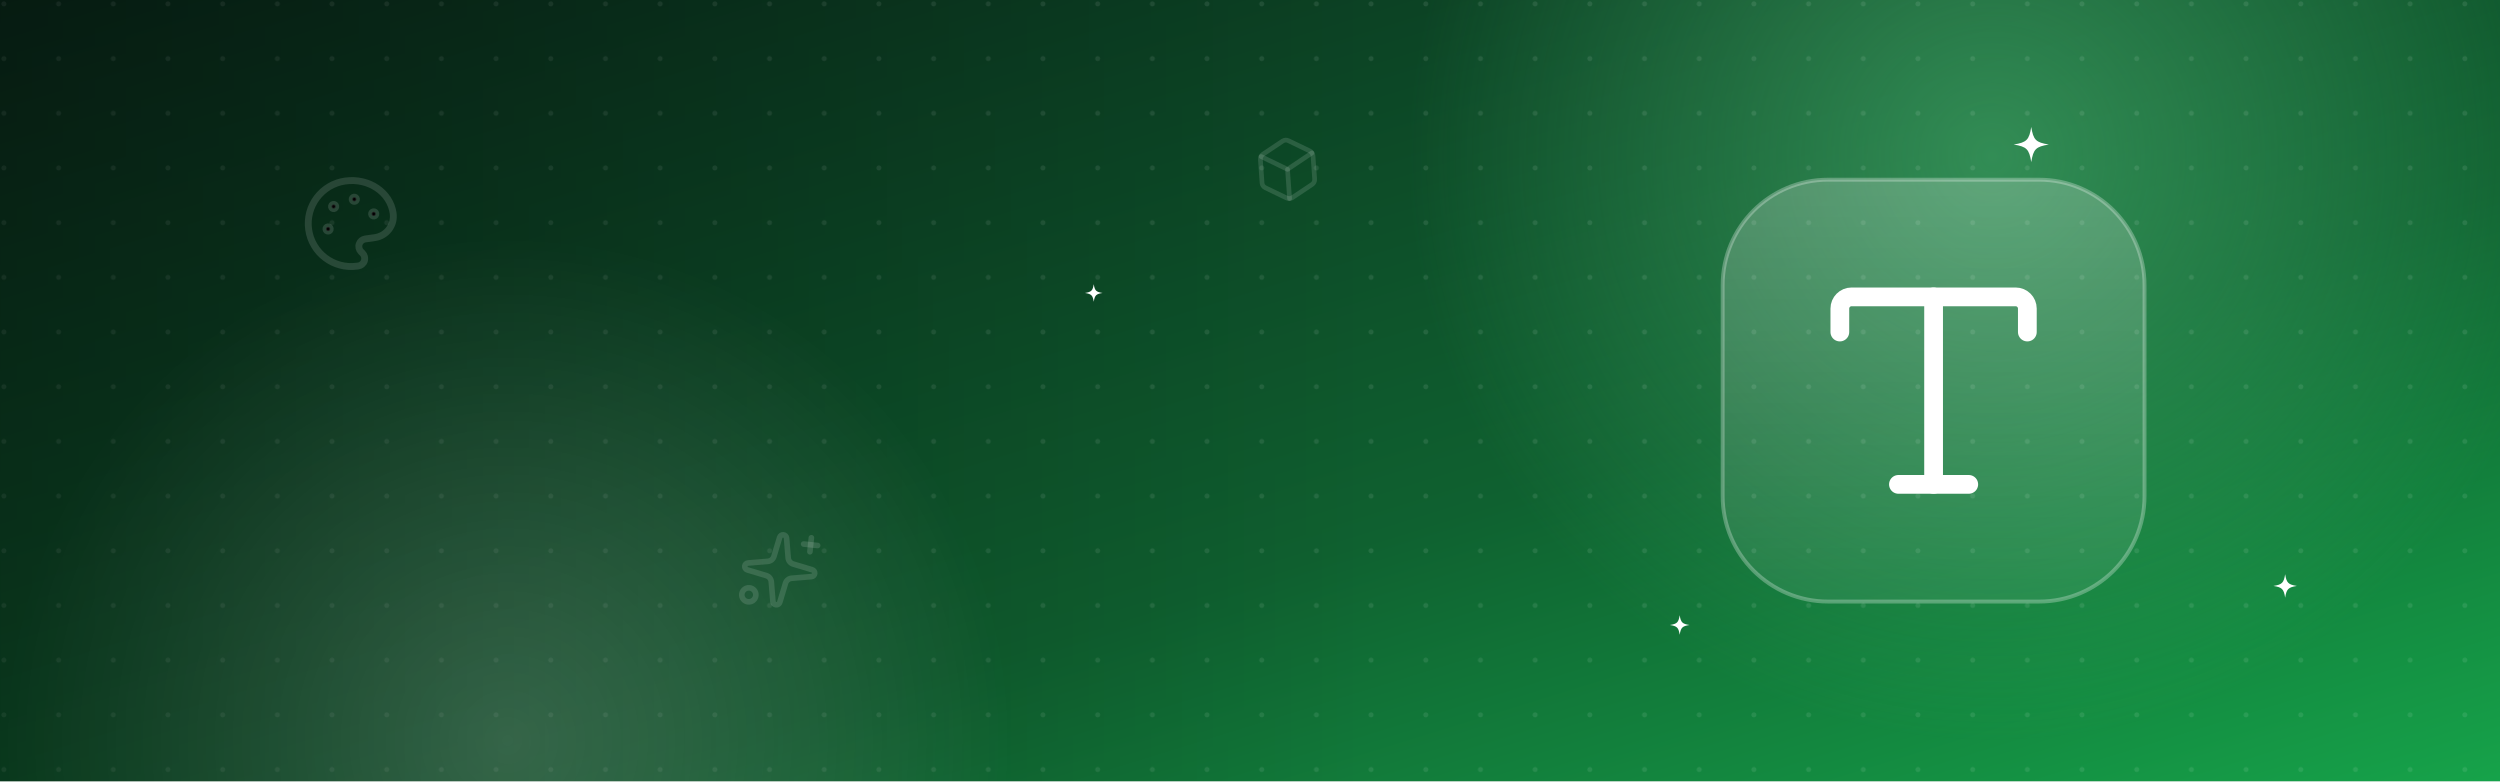
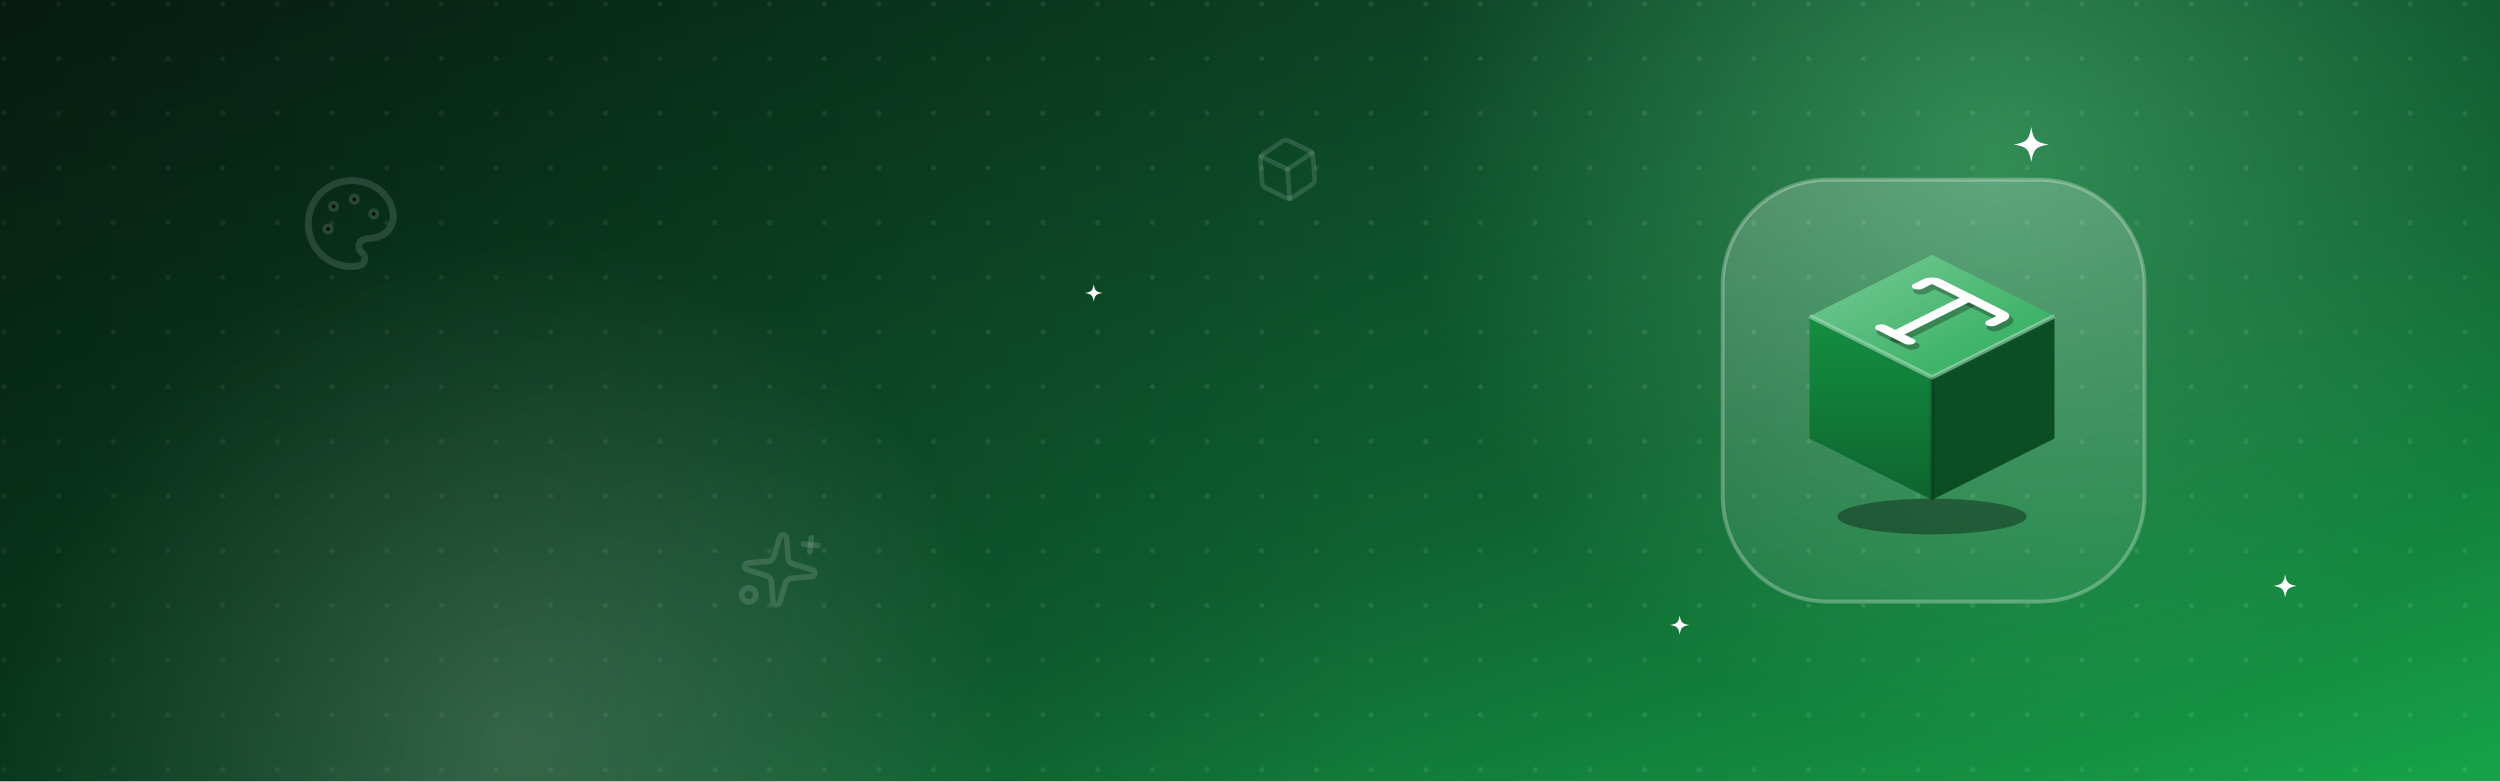
<svg xmlns="http://www.w3.org/2000/svg" viewBox="0 0 1280 400" role="img" aria-hidden="true">
  <defs>
    <linearGradient id="bg" x1="0" y1="0" x2="1" y2="1">
      <stop offset="0" stop-color="#09291a" />
      <stop offset=".62" stop-color="#0f6130" />
      <stop offset="1" stop-color="#16a34a" />
    </linearGradient>
    <radialGradient id="o1">
      <stop offset="0" stop-color="#50ba77" stop-opacity=".55" />
      <stop offset="1" stop-color="#50ba77" stop-opacity="0" />
    </radialGradient>
    <radialGradient id="o2">
      <stop offset="0" stop-color="#ffffff" stop-opacity=".22" />
      <stop offset="1" stop-color="#ffffff" stop-opacity="0" />
    </radialGradient>
    <pattern id="dots" width="28" height="28" patternUnits="userSpaceOnUse">
      <circle cx="2" cy="2" r="1.3" fill="#ffffff" fill-opacity=".09" />
    </pattern>
    <linearGradient id="glass" x1="0" y1="0" x2="0" y2="1">
      <stop offset="0" stop-color="#ffffff" stop-opacity=".22" />
      <stop offset="1" stop-color="#ffffff" stop-opacity=".06" />
    </linearGradient>
    <linearGradient id="fade" x1="0" y1="0" x2="1" y2="0">
      <stop offset="0" stop-color="#000" stop-opacity=".35" />
      <stop offset=".55" stop-color="#000" stop-opacity="0" />
    </linearGradient>
+     <linearGradient id="bbt" x1="0" y1="0" x2="1" y2="1">
+       <stop offset="0" stop-color="#78ca96" />
+       <stop offset="1" stop-color="#29aa58" />
+     </linearGradient>
+     <linearGradient id="bbl" x1="0" y1="0" x2="0" y2="1">
+       <stop offset="0" stop-color="#138f41" />
+       <stop offset="1" stop-color="#0e652e" />
+     </linearGradient>
+     <linearGradient id="bbsh" x1="0" y1="0" x2="1" y2="0">
+       <stop offset="0" stop-color="#fff" stop-opacity="0" />
+       <stop offset=".5" stop-color="#fff" stop-opacity=".55" />
+       <stop offset="1" stop-color="#fff" stop-opacity="0" />
+     </linearGradient>
+     <clipPath id="bbc">
+       <path d="M32 10 L54 21 L32 32 L10 21 Z" />
+     </clipPath>
  </defs>
  <style>.b1,.b2,.f,.s,.k{transform-box:fill-box;transform-origin:50% 50%}
@keyframes b1{to{transform:translate(-90px,40px) scale(1.15)}}@keyframes b2{to{transform:translate(70px,-30px) scale(.9)}}
@keyframes f{0%,100%{transform:translateY(0)}50%{transform:translateY(-10px)}}
@keyframes s{0%,100%{opacity:.25;transform:scale(.5) rotate(0)}50%{opacity:.95;transform:scale(1) rotate(45deg)}}
@keyframes k{0%,100%{transform:translateY(0)}50%{transform:translateY(-6px)}}
.b1{animation:b1 16s ease-in-out infinite alternate}.b2{animation:b2 19s ease-in-out infinite alternate}
.f{animation:f 9s ease-in-out infinite}.f1{animation-duration:11s;animation-delay:-3s}.f2{animation-duration:13s;animation-delay:-6s}
.s{animation:s 3.4s ease-in-out infinite}.k{animation:k 6s ease-in-out infinite}
- @media (prefers-reduced-motion:reduce){.b1,.b2,.f,.s,.k{animation:none!important}}</style>
+ @media (prefers-reduced-motion:reduce){.b1,.b2,.f,.s,.k{animation:none!important}}.bbbob,.bbshadow{transform-box:fill-box;transform-origin:50% 50%}@keyframes bbb{0%,100%{transform:translateY(0)}50%{transform:translateY(-2.2px)}}@keyframes bbsd{0%,100%{transform:scaleX(1);opacity:.35}50%{transform:scaleX(.86);opacity:.22}}@keyframes bbs{0%,55%{transform:translateX(0)}100%{transform:translateX(78px)}}@keyframes bbg{0%,100%{opacity:.9}50%{opacity:1}}.bbbob{animation:bbb 4.2s ease-in-out infinite}.bbshadow{animation:bbsd 4.2s ease-in-out infinite}.bbshine{animation:bbs 5.5s ease-in-out infinite}.bbglow{animation:bbg 4.2s ease-in-out infinite}</style>
  <rect width="1280" height="400" fill="url(#bg)" />
  <circle class="b1" cx="1020" cy="80" r="300" fill="url(#o1)" />
  <circle class="b2" cx="260" cy="380" r="260" fill="url(#o2)" />
  <rect width="1280" height="400" fill="url(#dots)" />
  <rect width="1280" height="400" fill="url(#fade)" />
  <g transform="translate(150 92) rotate(-8) scale(2.2)">
    <g class="f f0" fill="none" stroke="#ffffff" stroke-opacity=".13" stroke-width="1.6" stroke-linecap="round" stroke-linejoin="round">
      <path d="M12 22a1 1 0 0 1 0-20 10 9 0 0 1 10 9 5 5 0 0 1-5 5h-2.25a1.75 1.75 0 0 0-1.4 2.8l.3.4a1.75 1.75 0 0 1-1.4 2.8z" />
      <circle cx="13.5" cy="6.5" r=".5" fill="currentColor" />
      <circle cx="17.5" cy="10.5" r=".5" fill="currentColor" />
      <circle cx="6.5" cy="12.5" r=".5" fill="currentColor" />
      <circle cx="8.5" cy="7.5" r=".5" fill="currentColor" />
    </g>
  </g>
  <g transform="translate(380 268) rotate(6) scale(1.8)">
    <g class="f f1" fill="none" stroke="#ffffff" stroke-opacity=".13" stroke-width="1.6" stroke-linecap="round" stroke-linejoin="round">
      <path d="M11.017 2.814a1 1 0 0 1 1.966 0l1.051 5.558a2 2 0 0 0 1.594 1.594l5.558 1.051a1 1 0 0 1 0 1.966l-5.558 1.051a2 2 0 0 0-1.594 1.594l-1.051 5.558a1 1 0 0 1-1.966 0l-1.051-5.558a2 2 0 0 0-1.594-1.594l-5.558-1.051a1 1 0 0 1 0-1.966l5.558-1.051a2 2 0 0 0 1.594-1.594z" />
      <path d="M20 2v4" />
      <path d="M22 4h-4" />
      <circle cx="4" cy="20" r="2" />
    </g>
  </g>
  <g transform="translate(640 70) rotate(-4) scale(1.5)">
    <g class="f f2" fill="none" stroke="#ffffff" stroke-opacity=".13" stroke-width="1.6" stroke-linecap="round" stroke-linejoin="round">
      <path d="M21 8a2 2 0 0 0-1-1.73l-7-4a2 2 0 0 0-2 0l-7 4A2 2 0 0 0 3 8v8a2 2 0 0 0 1 1.73l7 4a2 2 0 0 0 2 0l7-4A2 2 0 0 0 21 16Z" />
      <path d="m3.3 7 8.7 5 8.7-5" />
      <path d="M12 22V12" />
    </g>
  </g>
  <g class="k">
    <rect x="882" y="92" width="216" height="216" rx="54" fill="url(#glass)" stroke="#ffffff" stroke-opacity=".28" stroke-width="2" />
-     <g transform="translate(918 128) scale(6)" fill="none" stroke="#ffffff" stroke-width="1.6" stroke-linecap="round" stroke-linejoin="round">
-       <path d="M12 4v16" />
-       <path d="M4 7V5a1 1 0 0 1 1-1h14a1 1 0 0 1 1 1v2" />
-       <path d="M9 20h6" />
+     <g transform="translate(898 102) scale(2.85)">
+       <g class="bbbob">
+         <ellipse cx="32" cy="57" rx="17" ry="3.2" fill="#000" opacity=".35" class="bbshadow" />
+         <path d="M10 21 L32 32 V54 L10 43 Z" fill="url(#bbl)" />
+         <path d="M54 21 L32 32 V54 L54 43 Z" fill="#0b4e24" />
+         <path d="M32 10 L54 21 L32 32 L10 21 Z" fill="url(#bbt)" />
+         <path d="M10 21 L32 32 L54 21" fill="none" stroke="#addfc0" stroke-opacity=".55" stroke-width=".8" stroke-linejoin="round" />
+         <path d="M32 32 V54" stroke="#000" stroke-opacity=".18" stroke-width=".8" />
+         <g clip-path="url(#bbc)">
+           <rect class="bbshine" x="-14" y="6" width="14" height="30" fill="url(#bbsh)" transform="skewX(-25)" />
+         </g>
+         <g transform="translate(.5 .8)">
+           <g transform="matrix(0.825 0.4125 -0.825 0.4125 32 11.100)" fill="none" stroke="#000" stroke-opacity=".28" stroke-width="2.4" stroke-linecap="round" stroke-linejoin="round">
+             <path d="M12 4v16" />
+             <path d="M4 7V5a1 1 0 0 1 1-1h14a1 1 0 0 1 1 1v2" />
+             <path d="M9 20h6" />
+           </g>
+         </g>
+         <g class="bbglow" transform="matrix(0.825 0.4125 -0.825 0.4125 32 11.100)" fill="none" stroke="#fff" stroke-width="2" stroke-linecap="round" stroke-linejoin="round">
+           <path d="M12 4v16" />
+           <path d="M4 7V5a1 1 0 0 1 1-1h14a1 1 0 0 1 1 1v2" />
+           <path d="M9 20h6" />
+         </g>
+       </g>
    </g>
  </g>
  <g transform="translate(1040 74) scale(0.9)">
    <path class="s" style="animation-delay:0s" d="M0 -10 C1.2 -2.6 2.6 -1.2 10 0 C2.6 1.2 1.2 2.6 0 10 C-1.2 2.6 -2.6 1.2 -10 0 C-2.6 -1.2 -1.2 -2.6 0 -10Z" fill="#ffffff" />
  </g>
  <g transform="translate(1170 300) scale(0.6)">
    <path class="s" style="animation-delay:1.1s" d="M0 -10 C1.2 -2.6 2.6 -1.2 10 0 C2.6 1.2 1.2 2.6 0 10 C-1.2 2.6 -2.6 1.2 -10 0 C-2.6 -1.2 -1.2 -2.6 0 -10Z" fill="#ffffff" />
  </g>
  <g transform="translate(860 320) scale(0.5)">
    <path class="s" style="animation-delay:2.2s" d="M0 -10 C1.2 -2.6 2.6 -1.2 10 0 C2.6 1.2 1.2 2.6 0 10 C-1.2 2.6 -2.6 1.2 -10 0 C-2.6 -1.2 -1.2 -2.6 0 -10Z" fill="#ffffff" />
  </g>
  <g transform="translate(560 150) scale(0.45)">
    <path class="s" style="animation-delay:0.6s" d="M0 -10 C1.2 -2.6 2.6 -1.2 10 0 C2.6 1.2 1.2 2.6 0 10 C-1.2 2.6 -2.6 1.2 -10 0 C-2.6 -1.2 -1.2 -2.6 0 -10Z" fill="#ffffff" />
  </g>
</svg>
